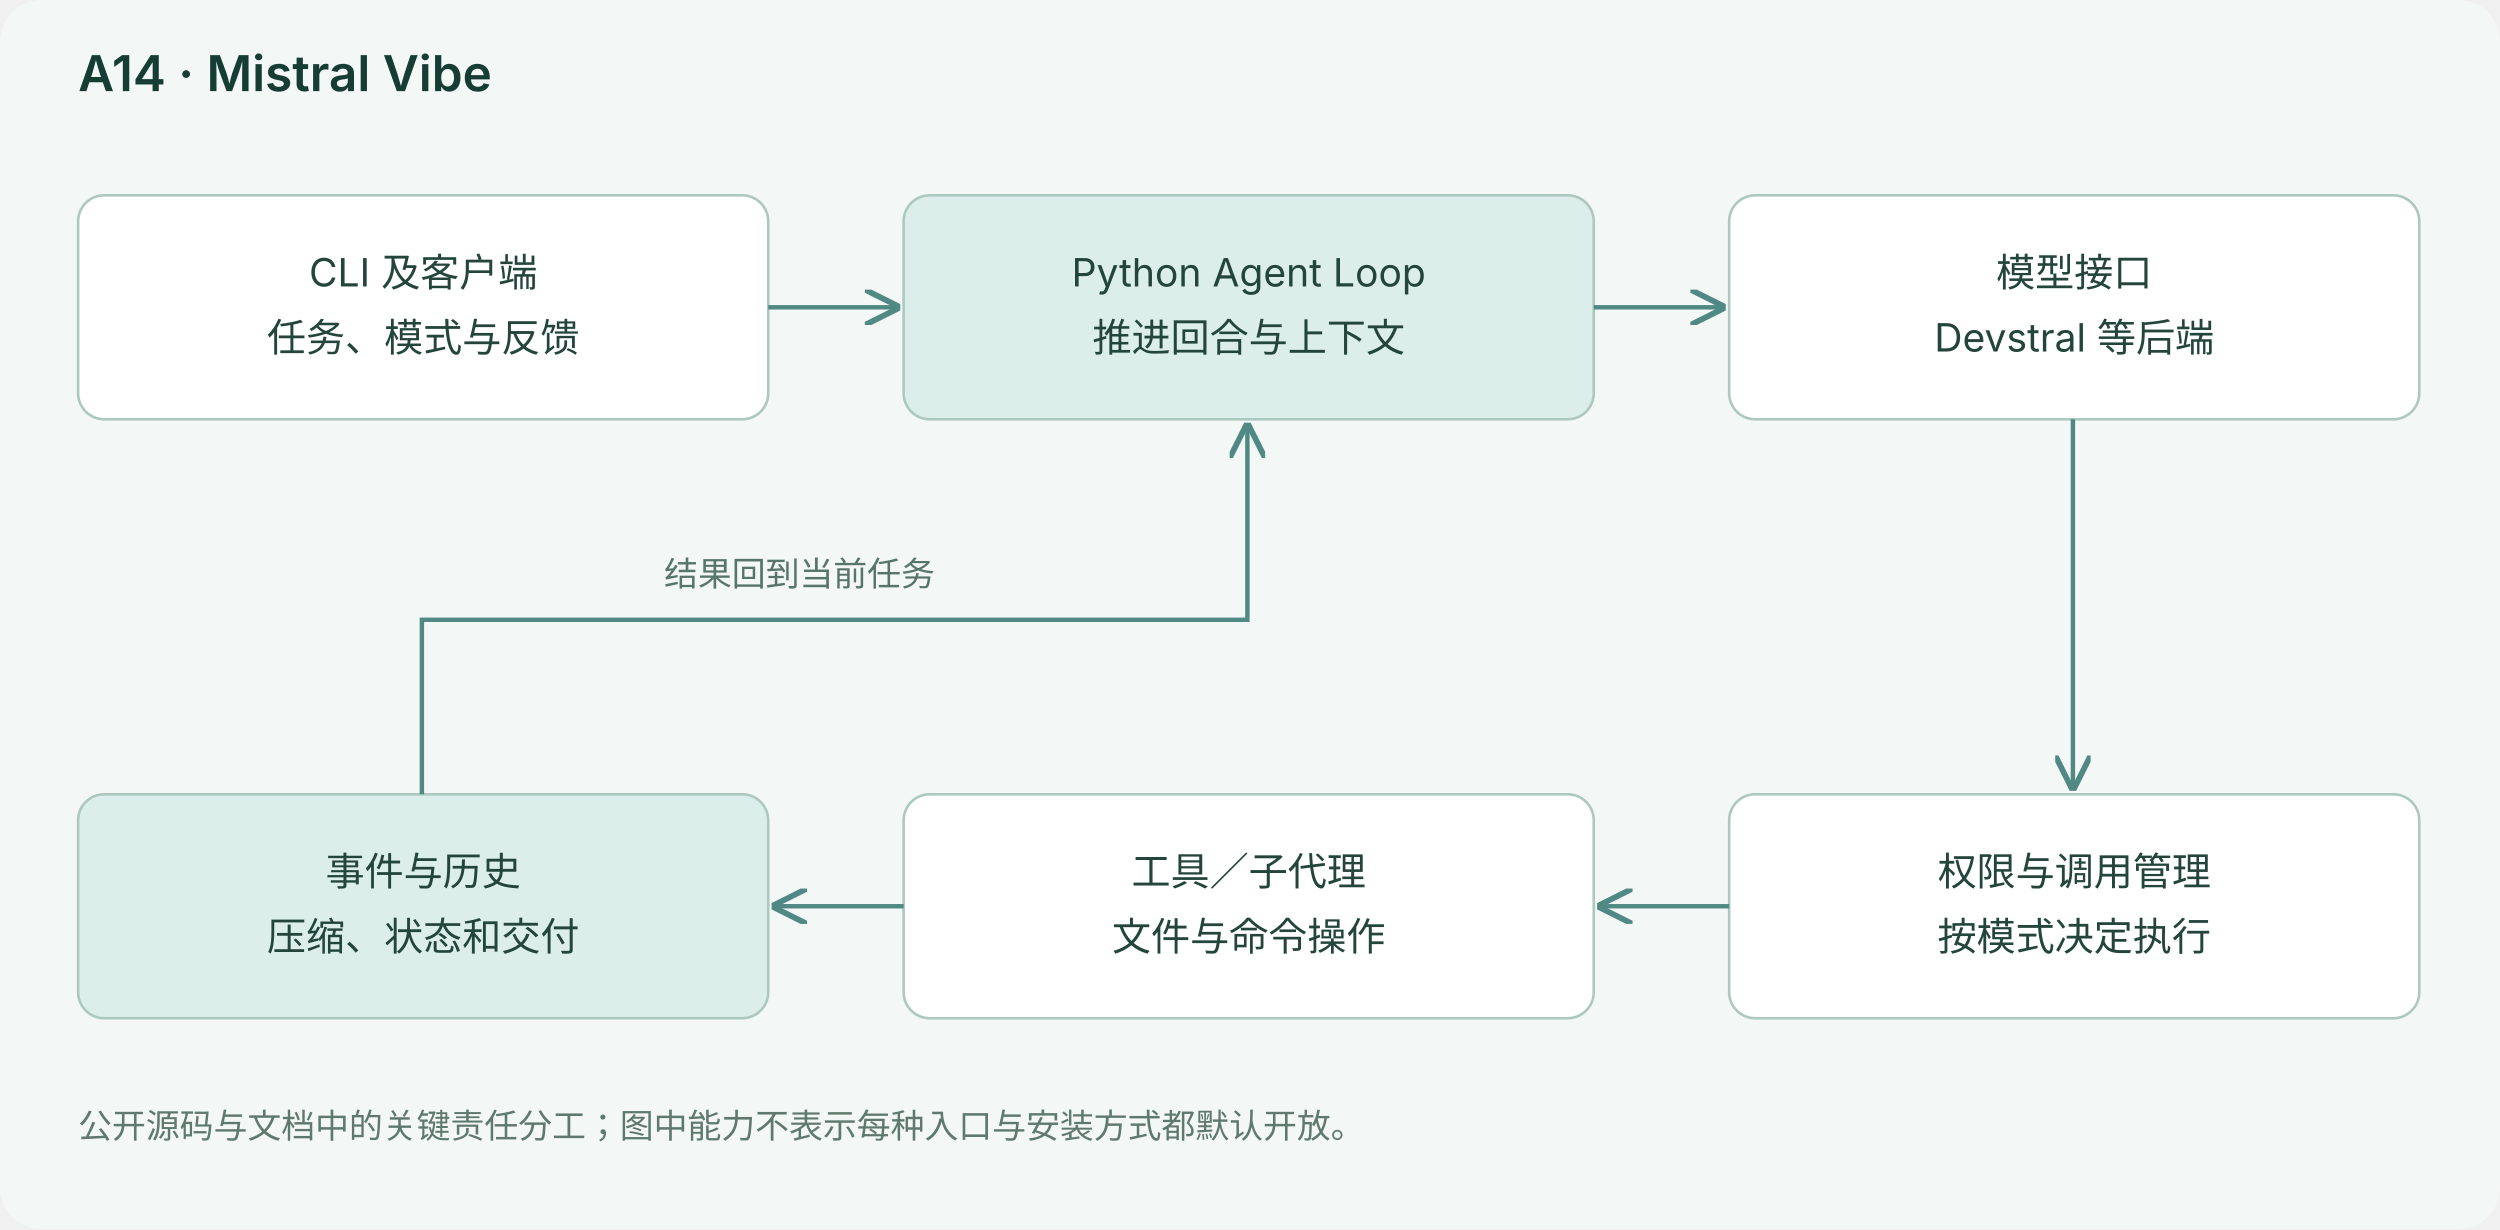
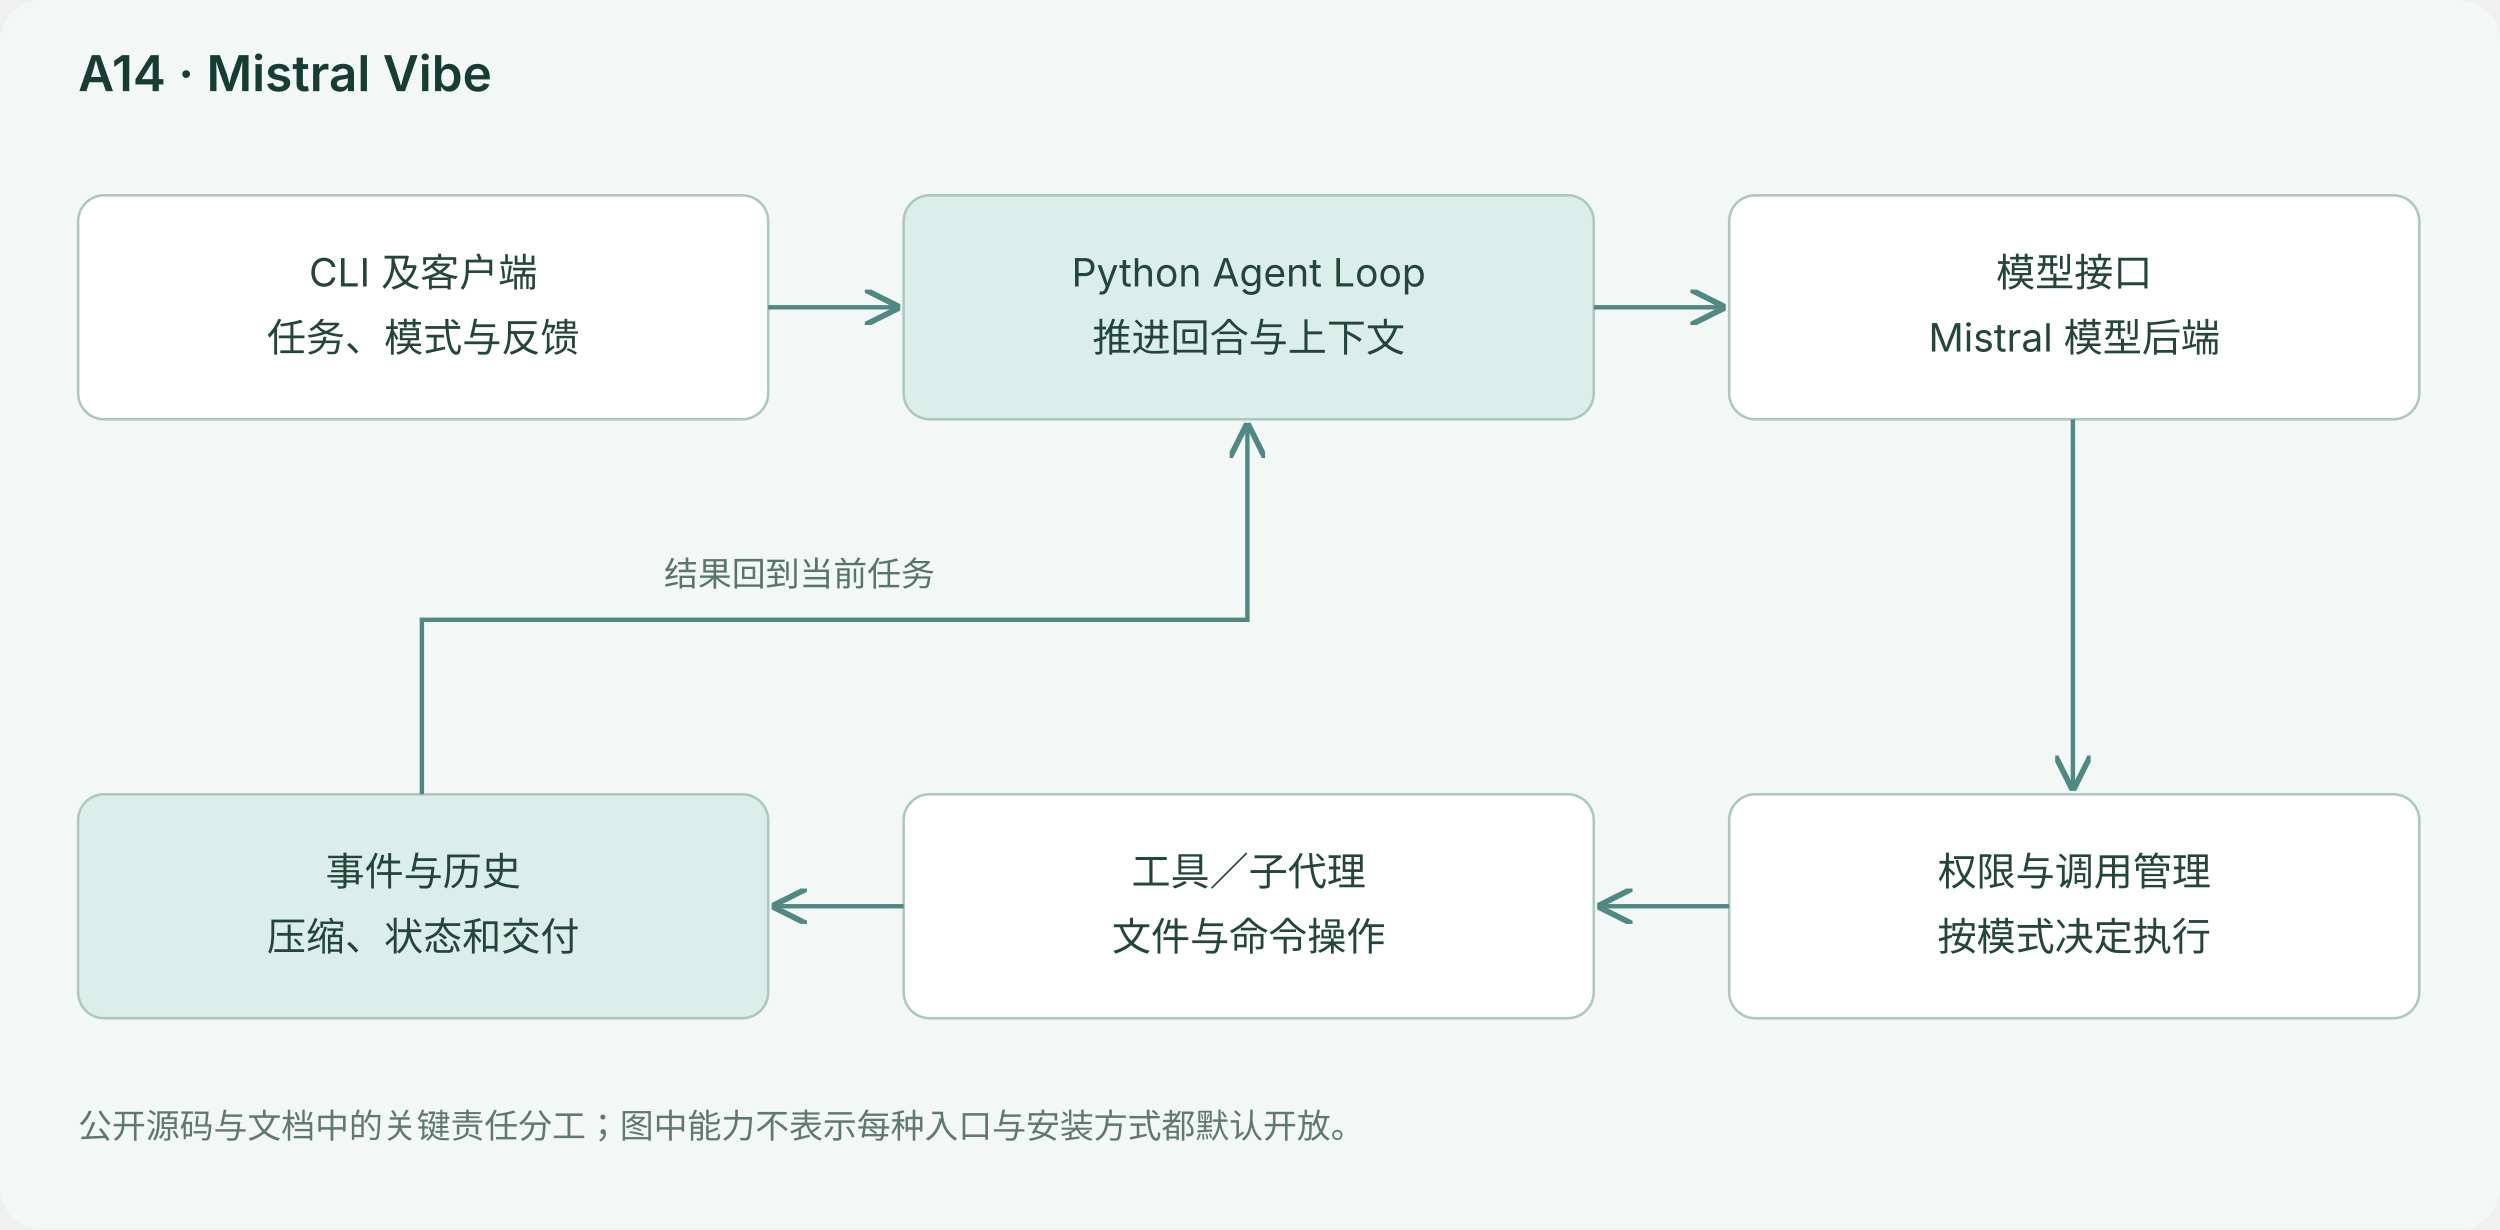
<svg xmlns="http://www.w3.org/2000/svg" viewBox="0 0 960 472" role="img" aria-label="A14 Mistral Vibe 架构示意">
  <defs>
    <marker id="arrow" markerWidth="8" markerHeight="8" refX="7" refY="4" orient="auto">
      <path d="M0 0 L8 4 L0 8" fill="none" stroke="#508984" stroke-width="1.3" />
    </marker>
  </defs>
  <style>text{font-family:system-ui,-apple-system,'PingFang SC','Microsoft YaHei',sans-serif}</style>
  <rect width="960" height="472" rx="16" fill="#f3f7f6" />
  <text x="30" y="35" font-size="19" font-weight="600" fill="#163d34">A14 · Mistral Vibe</text>
  <rect x="30" y="75" width="265" height="86" rx="10" fill="#ffffff" stroke="#adc9bf" />
  <text x="162.5" y="110" text-anchor="middle" font-size="15" fill="#24453c">CLI 及客户端</text>
  <text x="162.5" y="135" text-anchor="middle" font-size="15" fill="#24453c">任务、模式与反馈</text>
  <rect x="347" y="75" width="265" height="86" rx="10" fill="#dceee9" stroke="#adc9bf" />
  <text x="479.5" y="110" text-anchor="middle" font-size="15" fill="#24453c">Python Agent Loop</text>
  <text x="479.5" y="135" text-anchor="middle" font-size="15" fill="#24453c">推进回合与上下文</text>
  <rect x="664" y="75" width="265" height="86" rx="10" fill="#ffffff" stroke="#adc9bf" />
  <text x="796.5" y="110" text-anchor="middle" font-size="15" fill="#24453c">模型接口</text>
-   <text x="796.5" y="135" text-anchor="middle" font-size="15" fill="#24453c">Devstral 等后端</text>
+   <text x="796.5" y="135" text-anchor="middle" font-size="15" fill="#24453c">Mistral 模型后端</text>
  <rect x="30" y="305" width="265" height="86" rx="10" fill="#dceee9" stroke="#adc9bf" />
  <text x="162.5" y="340" text-anchor="middle" font-size="15" fill="#24453c">事件与历史</text>
  <text x="162.5" y="365" text-anchor="middle" font-size="15" fill="#24453c">压缩、状态和交付</text>
  <rect x="347" y="305" width="265" height="86" rx="10" fill="#ffffff" stroke="#adc9bf" />
  <text x="479.5" y="340" text-anchor="middle" font-size="15" fill="#24453c">工具／子代理</text>
  <text x="479.5" y="365" text-anchor="middle" font-size="15" fill="#24453c">文件与命令操作</text>
  <rect x="664" y="305" width="265" height="86" rx="10" fill="#ffffff" stroke="#adc9bf" />
  <text x="796.5" y="340" text-anchor="middle" font-size="15" fill="#24453c">权限与调用管理</text>
  <text x="796.5" y="365" text-anchor="middle" font-size="15" fill="#24453c">按模式决定执行</text>
  <path d="M295 118 H344" fill="none" stroke="#508984" stroke-width="1.7" marker-end="url(#arrow)" />
  <path d="M612 118 H661" fill="none" stroke="#508984" stroke-width="1.7" marker-end="url(#arrow)" />
  <path d="M796 161 V302" fill="none" stroke="#508984" stroke-width="1.7" marker-end="url(#arrow)" />
  <path d="M664 348 H615" fill="none" stroke="#508984" stroke-width="1.7" marker-end="url(#arrow)" />
  <path d="M347 348 H298" fill="none" stroke="#508984" stroke-width="1.7" marker-end="url(#arrow)" />
  <path d="M162 305 V238 H479 V164" fill="none" stroke="#508984" stroke-width="1.7" marker-end="url(#arrow)" />
  <text x="255" y="225" font-size="13" fill="#58756b">结果回到当前任务</text>
  <text x="30" y="437" font-size="13" fill="#60796f">公开源码与文档中的关键责任分工；图中能力不表示每种入口与安装方式都默认开放。</text>
</svg>
